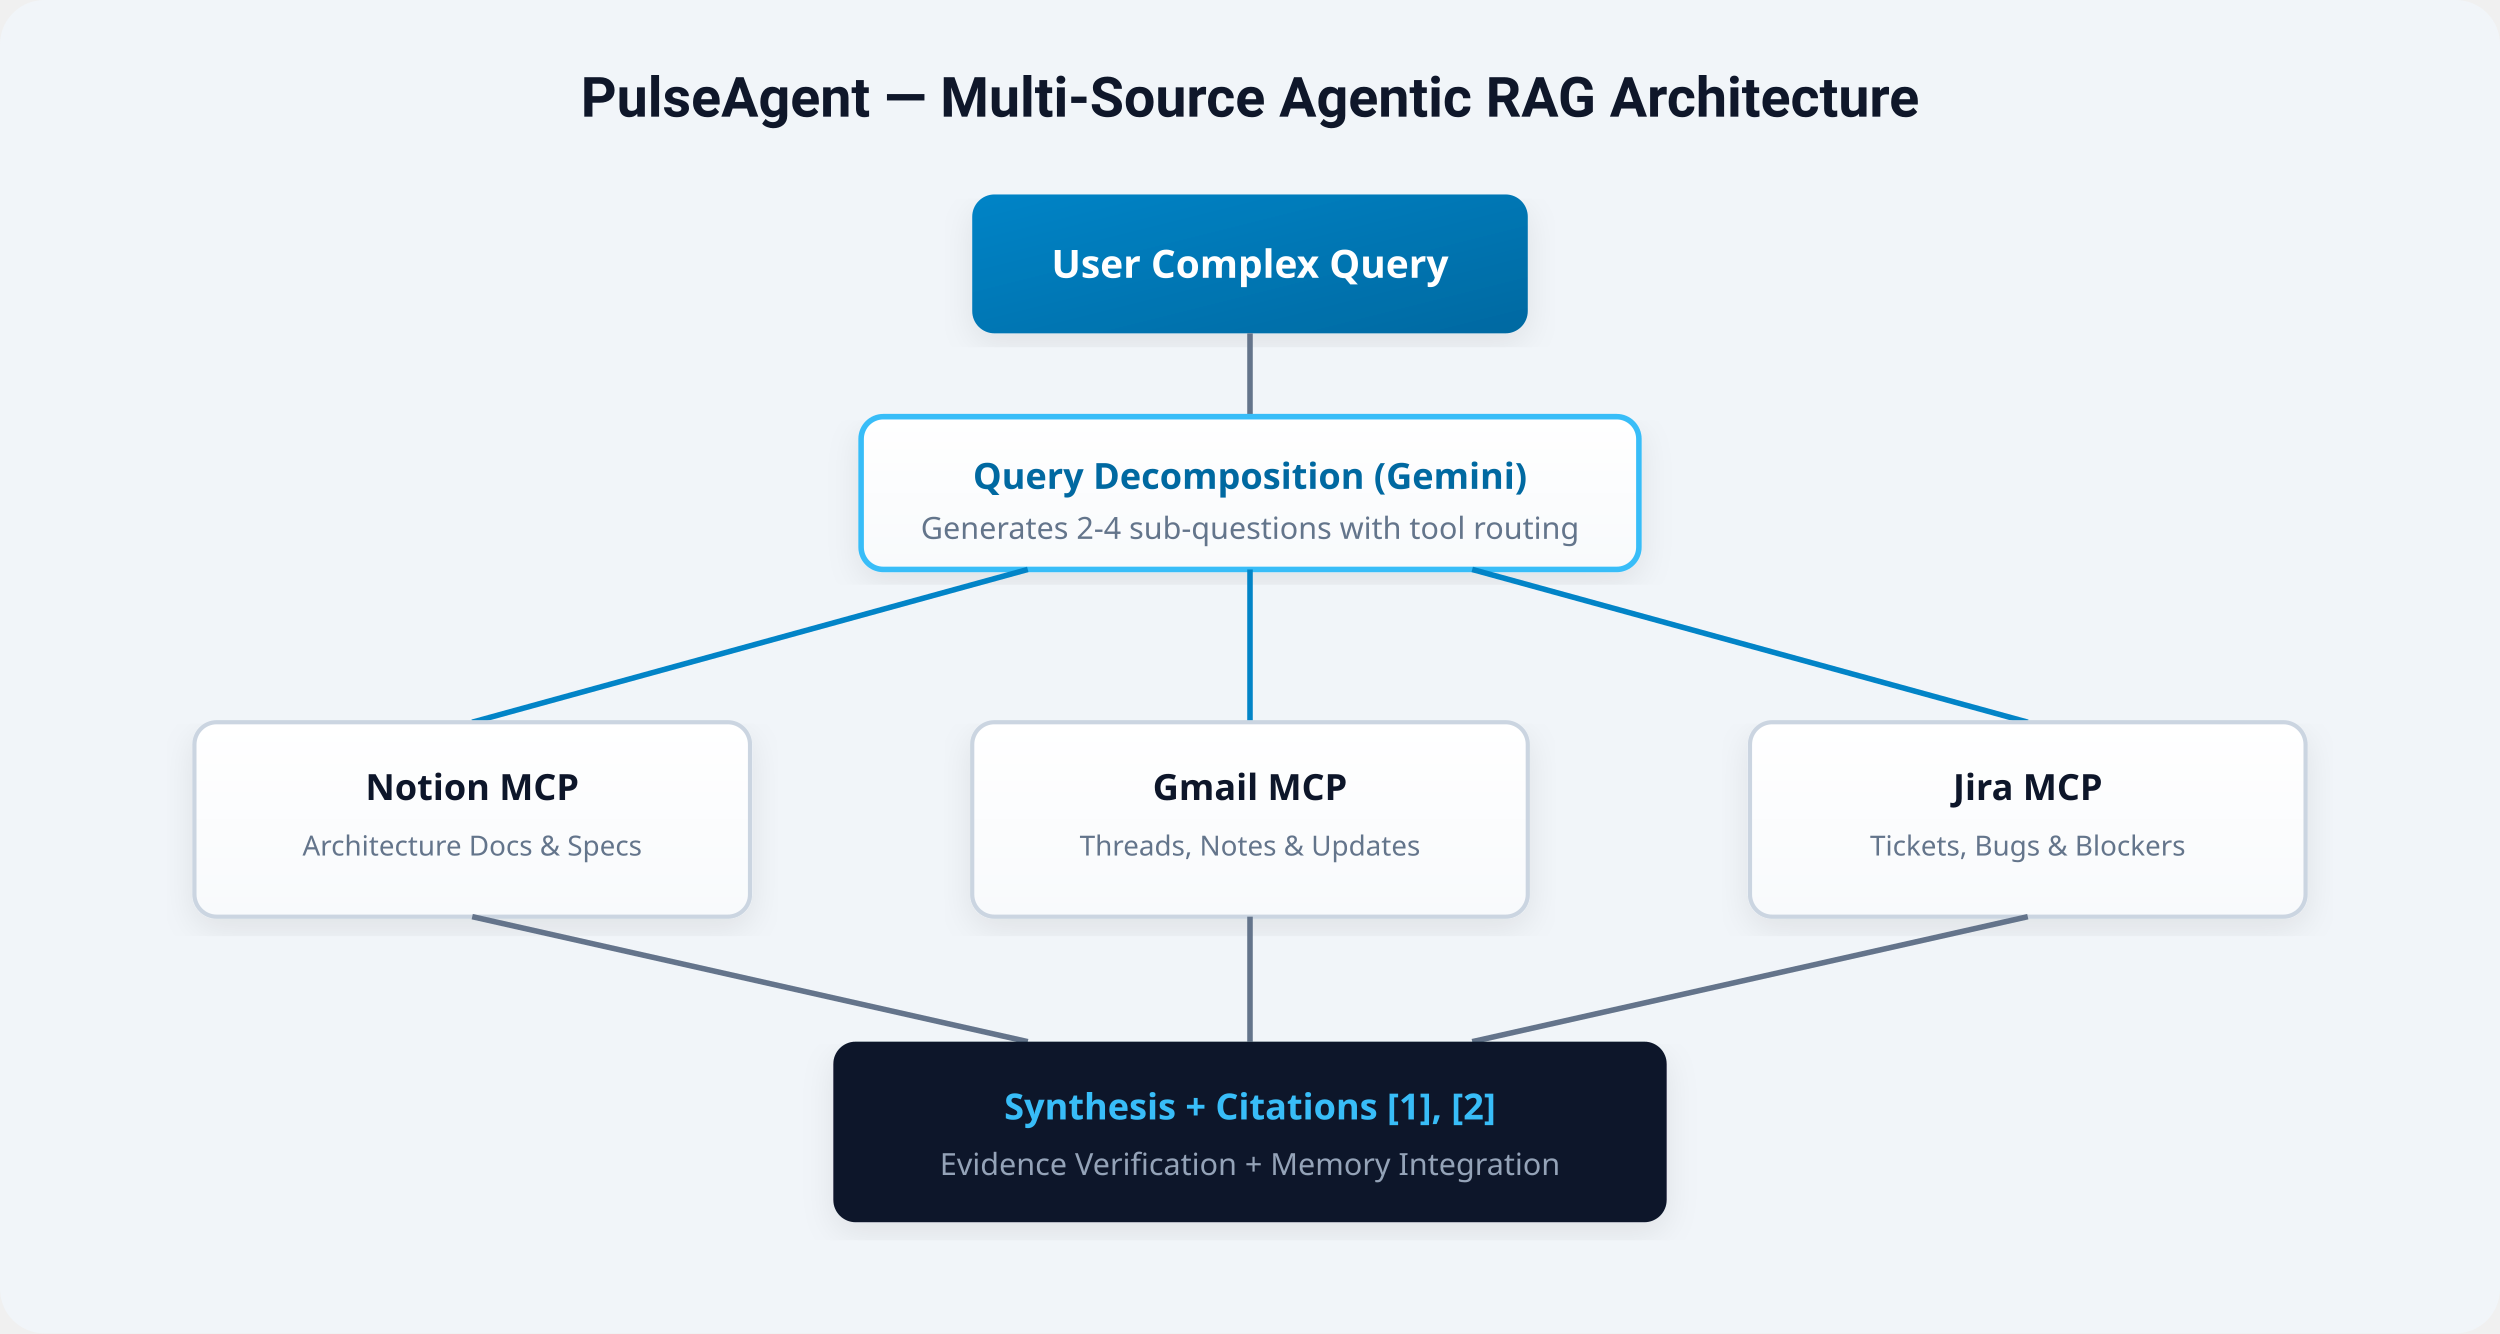
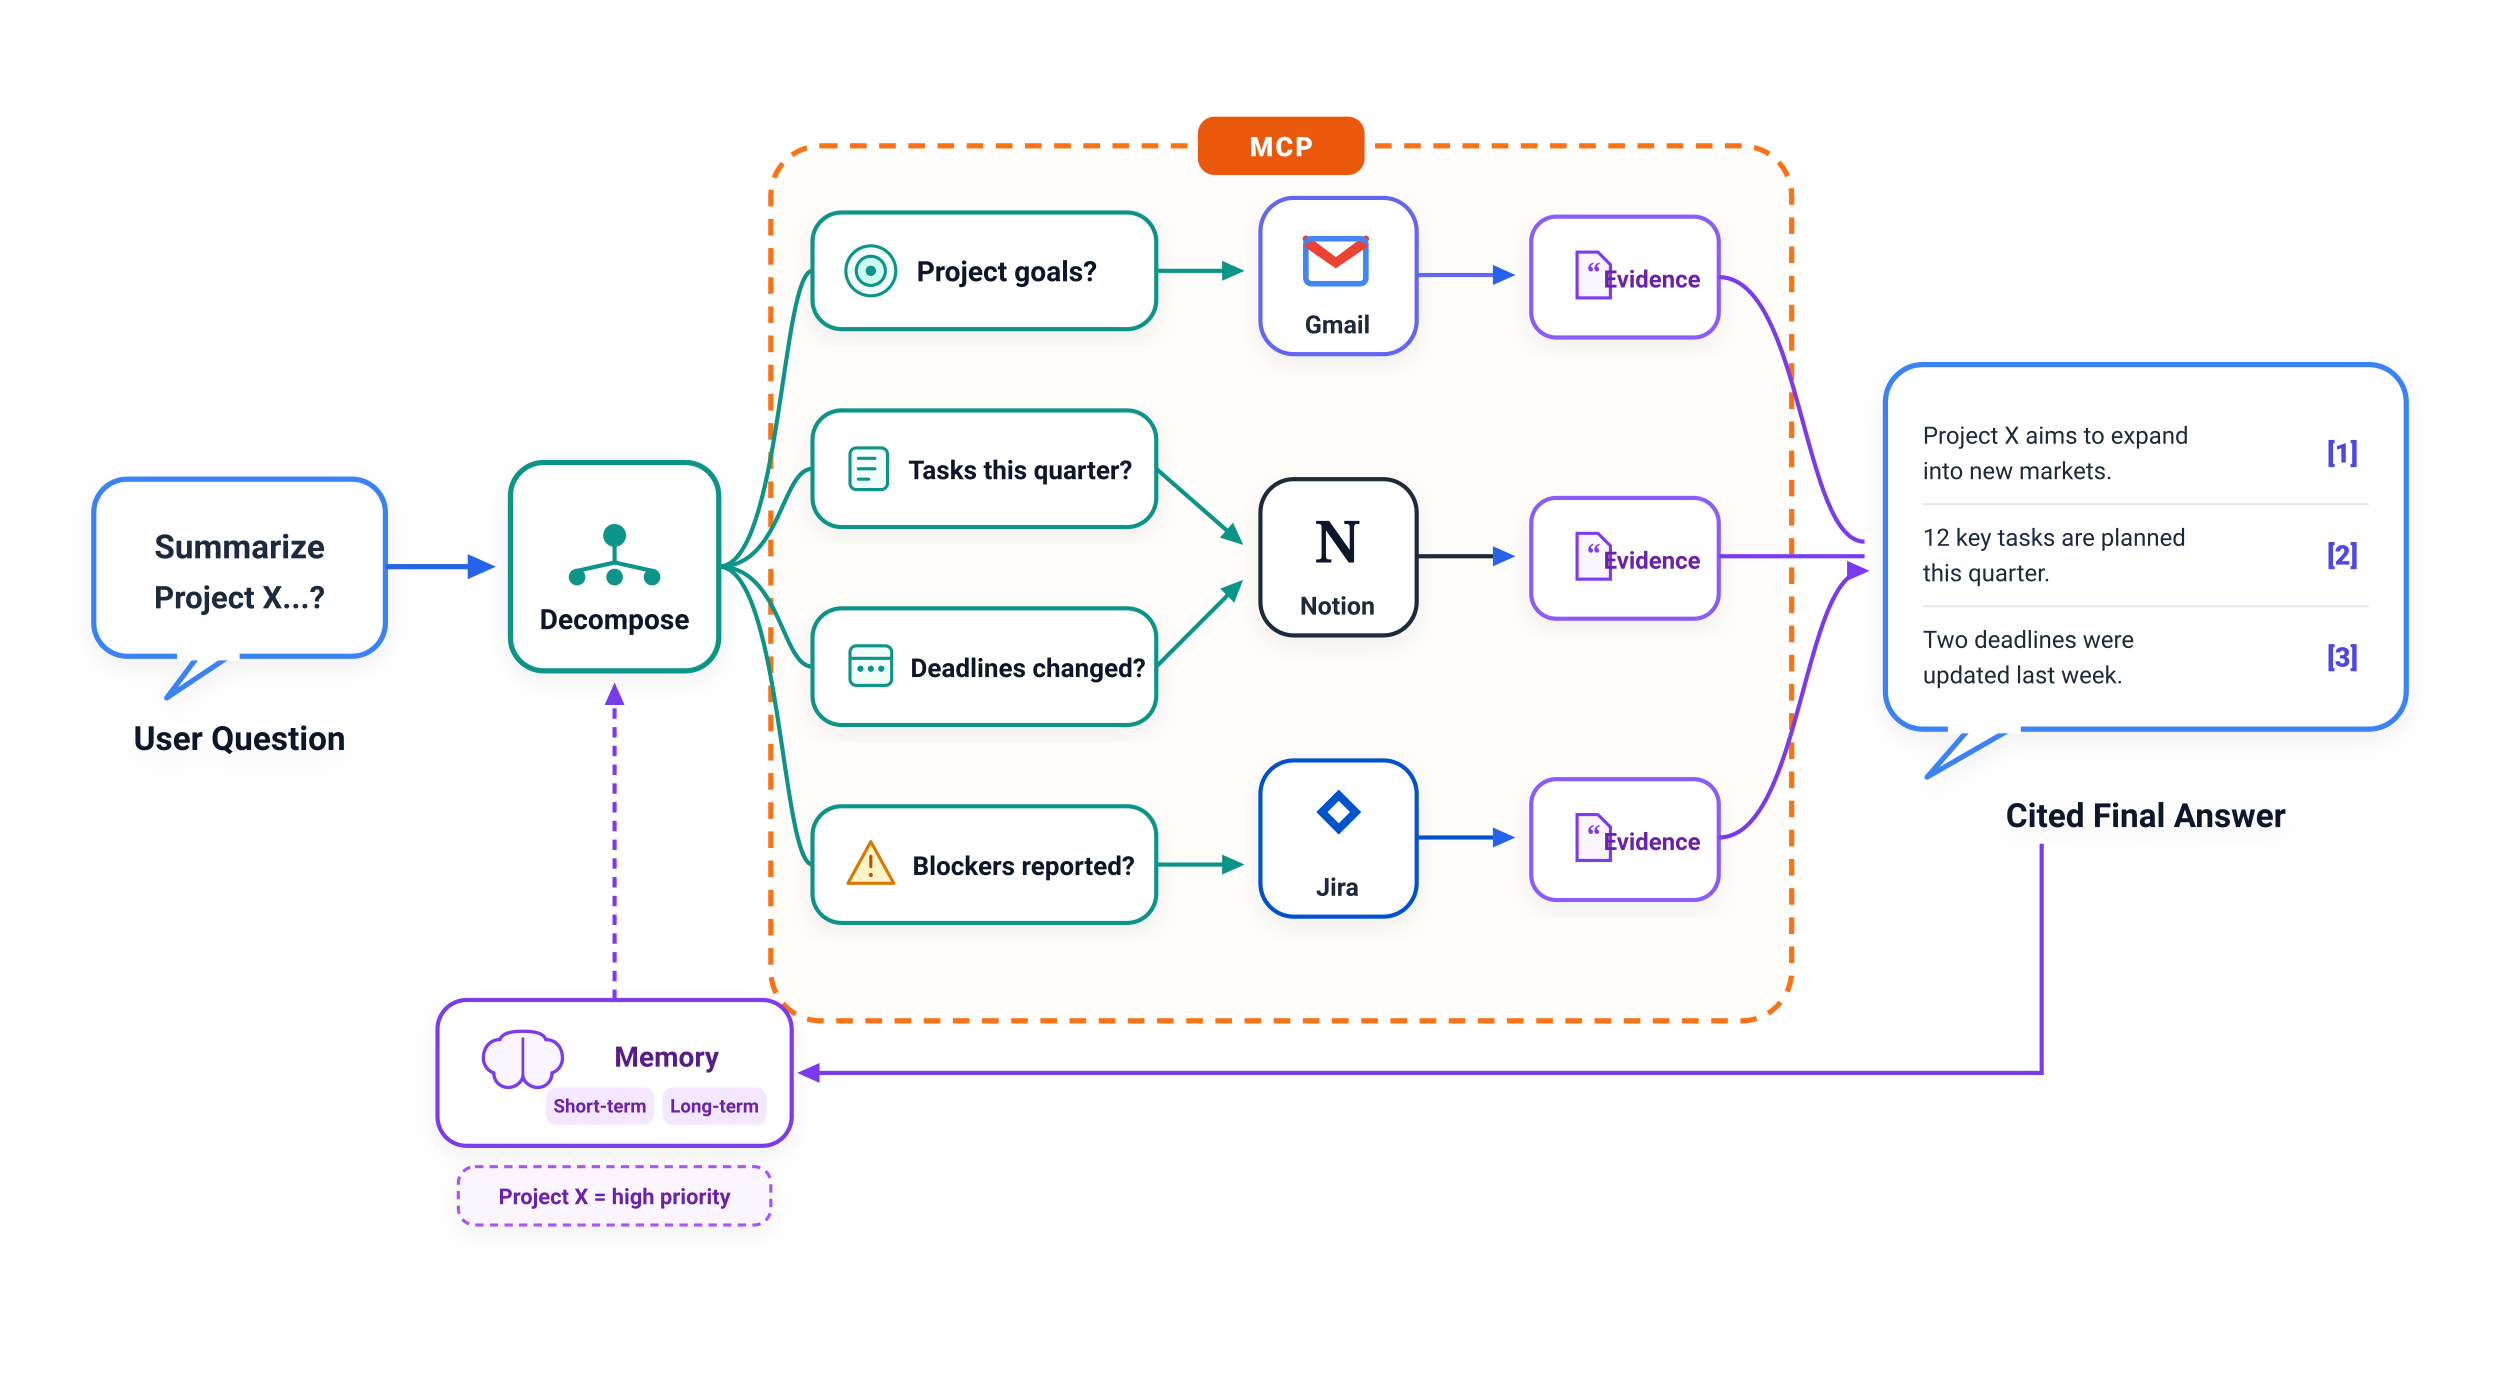
- <svg xmlns="http://www.w3.org/2000/svg" viewBox="0 0 900 480" width="100%" height="100%">
+ <svg xmlns="http://www.w3.org/2000/svg" viewBox="0 0 1200 660" width="100%" height="100%">
  <defs>
-     <linearGradient id="primary" x1="0%" y1="0%" x2="100%" y2="100%">
-       <stop offset="0%" stop-color="#0284c7" />
-       <stop offset="100%" stop-color="#0369a1" />
-     </linearGradient>
-     <linearGradient id="cardBg" x1="0%" y1="0%" x2="0%" y2="100%">
-       <stop offset="0%" stop-color="#ffffff" />
-       <stop offset="100%" stop-color="#f8fafc" />
-     </linearGradient>
-     <filter id="shadow" x="-5%" y="-5%" width="110%" height="115%">
-       <feDropShadow dx="0" dy="4" stdDeviation="6" flood-opacity="0.08" />
+     <filter id="cardShadow" x="-10%" y="-10%" width="120%" height="125%">
+       <feDropShadow dx="0" dy="4" stdDeviation="6" flood-color="#0f172a" flood-opacity="0.06" />
    </filter>
+     <filter id="glow" x="-20%" y="-20%" width="140%" height="140%">
+       <feGaussianBlur stdDeviation="3" result="glow" />
+       <feComposite in="SourceGraphic" in2="glow" operator="over" />
+     </filter>
+     <marker id="arrowBlue" viewBox="0 0 10 10" refX="7" refY="5" markerWidth="6" markerHeight="6" orient="auto-start-reverse">
+       <path d="M 0 1 L 9 5 L 0 9 z" fill="#2563eb" />
+     </marker>
+     <marker id="arrowTeal" viewBox="0 0 10 10" refX="7" refY="5" markerWidth="6" markerHeight="6" orient="auto-start-reverse">
+       <path d="M 0 1 L 9 5 L 0 9 z" fill="#0d9488" />
+     </marker>
+     <marker id="arrowPurple" viewBox="0 0 10 10" refX="7" refY="5" markerWidth="6" markerHeight="6" orient="auto-start-reverse">
+       <path d="M 0 1 L 9 5 L 0 9 z" fill="#7c3aed" />
+     </marker>
  </defs>
-   <rect width="900" height="480" fill="#f1f5f9" rx="16" />
-   <text x="450" y="42" text-anchor="middle" font-family="-apple-system, BlinkMacSystemFont, 'Segoe UI', Roboto, sans-serif" font-size="20" font-weight="bold" fill="#0f172a">PulseAgent — Multi-Source Agentic RAG Architecture</text>
-   <g transform="translate(350, 70)" filter="url(#shadow)">
-     <rect width="200" height="50" rx="8" fill="url(#primary)" />
-     <text x="100" y="30" text-anchor="middle" font-family="sans-serif" font-size="14" font-weight="bold" fill="#ffffff">User Complex Query</text>
+   <rect width="1200" height="660" fill="#ffffff" />
+   <g transform="translate(45, 230)" filter="url(#cardShadow)">
+     <rect width="140" height="85" rx="16" fill="#ffffff" stroke="#3b82f6" stroke-width="2.5" />
+     <path d="M 50 85 L 35 105 L 65 85 Z" fill="#ffffff" stroke="#3b82f6" stroke-width="2.5" stroke-linejoin="round" />
+     <rect x="40" y="82" width="30" height="5" fill="#ffffff" />
+     <text x="70" y="38" text-anchor="middle" font-family="-apple-system, BlinkMacSystemFont, 'Segoe UI', Roboto, sans-serif" font-size="16" font-weight="600" fill="#1e293b">Summarize</text>
+     <text x="70" y="62" text-anchor="middle" font-family="-apple-system, BlinkMacSystemFont, 'Segoe UI', Roboto, sans-serif" font-size="15" font-weight="600" fill="#1e293b">Project X...?</text>
+     <text x="70" y="130" text-anchor="middle" font-family="-apple-system, BlinkMacSystemFont, 'Segoe UI', Roboto, sans-serif" font-size="16" font-weight="700" fill="#0f172a">User Question</text>
  </g>
-   <path d="M 450 120 L 450 150" stroke="#64748b" stroke-width="2" marker-end="url(#arrow)" />
-   <g transform="translate(310, 150)" filter="url(#shadow)">
-     <rect width="280" height="55" rx="8" fill="url(#cardBg)" stroke="#38bdf8" stroke-width="2" />
-     <text x="140" y="26" text-anchor="middle" font-family="sans-serif" font-size="13" font-weight="bold" fill="#0369a1">Query Decomposition (Gemini)</text>
-     <text x="140" y="44" text-anchor="middle" font-family="sans-serif" font-size="11" fill="#64748b">Generates 2-4 sub-questions with tool routing</text>
+   <path d="M 185 272 L 235 272" stroke="#2563eb" stroke-width="2.5" marker-end="url(#arrowBlue)" />
+   <g transform="translate(245, 222)" filter="url(#cardShadow)">
+     <rect width="100" height="100" rx="16" fill="#ffffff" stroke="#0d9488" stroke-width="2.5" />
+     <circle cx="50" cy="35" r="5.5" fill="#0d9488" />
+     <circle cx="32" cy="55" r="4" fill="#0d9488" />
+     <circle cx="50" cy="55" r="4" fill="#0d9488" />
+     <circle cx="68" cy="55" r="4" fill="#0d9488" />
+     <path d="M 50 40 L 50 48 M 50 48 L 32 52 M 50 48 L 68 52" stroke="#0d9488" stroke-width="2" stroke-linecap="round" />
+     <text x="50" y="80" text-anchor="middle" font-family="-apple-system, BlinkMacSystemFont, 'Segoe UI', Roboto, sans-serif" font-size="13.5" font-weight="700" fill="#0f172a">Decompose</text>
  </g>
-   <path d="M 370 205 L 170 260" stroke="#0284c7" stroke-width="2" />
-   <path d="M 450 205 L 450 260" stroke="#0284c7" stroke-width="2" />
-   <path d="M 530 205 L 730 260" stroke="#0284c7" stroke-width="2" />
-   <g transform="translate(70, 260)" filter="url(#shadow)">
-     <rect width="200" height="70" rx="8" fill="url(#cardBg)" stroke="#cbd5e1" stroke-width="1.5" />
-     <text x="100" y="28" text-anchor="middle" font-family="sans-serif" font-size="13" font-weight="bold" fill="#0f172a">Notion MCP</text>
-     <text x="100" y="48" text-anchor="middle" font-family="sans-serif" font-size="10" fill="#64748b">Architecture Docs &amp; Specs</text>
+   <g transform="translate(370, 70)">
+     <rect width="490" height="420" rx="24" fill="#fffdfa" stroke="#f97316" stroke-width="2.5" stroke-dasharray="8,6" />
+     <rect x="205" y="-14" width="80" height="28" rx="8" fill="#ea580c" />
+     <text x="245" y="5" text-anchor="middle" font-family="-apple-system, BlinkMacSystemFont, 'Segoe UI', Roboto, sans-serif" font-size="13" font-weight="800" fill="#ffffff" letter-spacing="1">MCP</text>
+     <path d="M -25 202 C 5 202, 5 60, 20 60" fill="none" stroke="#0d9488" stroke-width="2" />
+     <path d="M -25 202 C 5 202, 5 155, 20 155" fill="none" stroke="#0d9488" stroke-width="2" />
+     <path d="M -25 202 C 5 202, 5 250, 20 250" fill="none" stroke="#0d9488" stroke-width="2" />
+     <path d="M -25 202 C 5 202, 5 345, 20 345" fill="none" stroke="#0d9488" stroke-width="2" />
+     <g transform="translate(20, 32)" filter="url(#cardShadow)">
+       <rect width="165" height="56" rx="14" fill="#ffffff" stroke="#0d9488" stroke-width="2" />
+       <circle cx="28" cy="28" r="12" fill="#f0fdfa" stroke="#0d9488" stroke-width="1.5" />
+       <circle cx="28" cy="28" r="7" fill="#ccfbf1" stroke="#0d9488" stroke-width="1.5" />
+       <circle cx="28" cy="28" r="2.5" fill="#0d9488" />
+       <text x="50" y="33" font-family="-apple-system, BlinkMacSystemFont, 'Segoe UI', Roboto, sans-serif" font-size="13.5" font-weight="600" fill="#0f172a">Project goals?</text>
+     </g>
+     <g transform="translate(20, 127)" filter="url(#cardShadow)">
+       <rect width="165" height="56" rx="14" fill="#ffffff" stroke="#0d9488" stroke-width="2" />
+       <rect x="18" y="18" width="18" height="20" rx="3" fill="#f0fdfa" stroke="#0d9488" stroke-width="1.5" />
+       <line x1="22" y1="23" x2="30" y2="23" stroke="#0d9488" stroke-width="1.5" stroke-linecap="round" />
+       <line x1="22" y1="28" x2="30" y2="28" stroke="#0d9488" stroke-width="1.5" stroke-linecap="round" />
+       <line x1="22" y1="33" x2="27" y2="33" stroke="#0d9488" stroke-width="1.5" stroke-linecap="round" />
+       <text x="46" y="33" font-family="-apple-system, BlinkMacSystemFont, 'Segoe UI', Roboto, sans-serif" font-size="12.5" font-weight="600" fill="#0f172a">Tasks this quarter?</text>
+     </g>
+     <g transform="translate(20, 222)" filter="url(#cardShadow)">
+       <rect width="165" height="56" rx="14" fill="#ffffff" stroke="#0d9488" stroke-width="2" />
+       <rect x="18" y="18" width="20" height="19" rx="3" fill="#f0fdfa" stroke="#0d9488" stroke-width="1.5" />
+       <line x1="18" y1="24" x2="38" y2="24" stroke="#0d9488" stroke-width="1.5" />
+       <circle cx="23" cy="29" r="1.5" fill="#0d9488" />
+       <circle cx="28" cy="29" r="1.5" fill="#0d9488" />
+       <circle cx="33" cy="29" r="1.5" fill="#0d9488" />
+       <text x="47" y="33" font-family="-apple-system, BlinkMacSystemFont, 'Segoe UI', Roboto, sans-serif" font-size="12.5" font-weight="600" fill="#0f172a">Deadlines changed?</text>
+     </g>
+     <g transform="translate(20, 317)" filter="url(#cardShadow)">
+       <rect width="165" height="56" rx="14" fill="#ffffff" stroke="#0d9488" stroke-width="2" />
+       <path d="M 28 17 L 39 37 L 17 37 Z" fill="#fef3c7" stroke="#d97706" stroke-width="1.5" stroke-linejoin="round" />
+       <line x1="28" y1="24" x2="28" y2="29" stroke="#b45309" stroke-width="1.5" stroke-linecap="round" />
+       <circle cx="28" cy="33" r="1" fill="#b45309" />
+       <text x="48" y="33" font-family="-apple-system, BlinkMacSystemFont, 'Segoe UI', Roboto, sans-serif" font-size="12.5" font-weight="600" fill="#0f172a">Blockers reported?</text>
+     </g>
+     <path d="M 185 60 L 225 60" stroke="#0d9488" stroke-width="2" marker-end="url(#arrowTeal)" />
+     <path d="M 185 155 L 225 190" stroke="#0d9488" stroke-width="2" marker-end="url(#arrowTeal)" />
+     <path d="M 185 250 L 225 210" stroke="#0d9488" stroke-width="2" marker-end="url(#arrowTeal)" />
+     <path d="M 185 345 L 225 345" stroke="#0d9488" stroke-width="2" marker-end="url(#arrowTeal)" />
+     <g transform="translate(235, 25)" filter="url(#cardShadow)">
+       <rect width="75" height="75" rx="16" fill="#ffffff" stroke="#6366f1" stroke-width="2" />
+       <g transform="translate(20, 16) scale(0.9)">
+         <path d="M 2 4 L 18 16 L 34 4" fill="none" stroke="#ea4335" stroke-width="3.5" stroke-linecap="round" stroke-linejoin="round" />
+         <rect x="2" y="4" width="32" height="24" rx="3" fill="none" stroke="#4285f4" stroke-width="3" />
+         <path d="M 2 7 L 18 18 L 34 7" stroke="#ea4335" stroke-width="3" fill="none" />
+       </g>
+       <text x="37" y="65" text-anchor="middle" font-family="-apple-system, BlinkMacSystemFont, 'Segoe UI', Roboto, sans-serif" font-size="12" font-weight="700" fill="#1e293b">Gmail</text>
+     </g>
+     <g transform="translate(235, 160)" filter="url(#cardShadow)">
+       <rect width="75" height="75" rx="16" fill="#ffffff" stroke="#1e293b" stroke-width="2" />
+       <text x="37" y="40" text-anchor="middle" font-family="serif" font-size="28" font-weight="900" fill="#0f172a">N</text>
+       <text x="37" y="65" text-anchor="middle" font-family="-apple-system, BlinkMacSystemFont, 'Segoe UI', Roboto, sans-serif" font-size="12" font-weight="700" fill="#1e293b">Notion</text>
+     </g>
+     <g transform="translate(235, 295)" filter="url(#cardShadow)">
+       <rect width="75" height="75" rx="16" fill="#ffffff" stroke="#0052cc" stroke-width="2" />
+       <g transform="translate(25, 14) scale(0.9)">
+         <path d="M 14 0 L 26 12 L 14 24 L 2 12 Z" fill="#0052cc" />
+         <path d="M 14 6 L 20 12 L 14 18 L 8 12 Z" fill="#ffffff" />
+       </g>
+       <text x="37" y="65" text-anchor="middle" font-family="-apple-system, BlinkMacSystemFont, 'Segoe UI', Roboto, sans-serif" font-size="12" font-weight="700" fill="#1e293b">Jira</text>
+     </g>
+     <path d="M 310 62 L 355 62" stroke="#6366f1" stroke-width="2" marker-end="url(#arrowBlue)" />
+     <path d="M 310 197 L 355 197" stroke="#1e293b" stroke-width="2" marker-end="url(#arrowBlue)" />
+     <path d="M 310 332 L 355 332" stroke="#0052cc" stroke-width="2" marker-end="url(#arrowBlue)" />
+     <g transform="translate(365, 34)" filter="url(#cardShadow)">
+       <rect width="90" height="58" rx="12" fill="#ffffff" stroke="#8b5cf6" stroke-width="2" />
+       <path d="M 22 17 L 32 17 L 38 23 L 38 39 L 22 39 Z" fill="#faf5ff" stroke="#7c3aed" stroke-width="1.5" />
+       <text x="30" y="32" text-anchor="middle" font-family="serif" font-size="14" font-weight="bold" fill="#7c3aed">“</text>
+       <text x="58" y="34" text-anchor="middle" font-family="-apple-system, BlinkMacSystemFont, 'Segoe UI', Roboto, sans-serif" font-size="11.5" font-weight="700" fill="#6b21a8">Evidence</text>
+     </g>
+     <g transform="translate(365, 169)" filter="url(#cardShadow)">
+       <rect width="90" height="58" rx="12" fill="#ffffff" stroke="#8b5cf6" stroke-width="2" />
+       <path d="M 22 17 L 32 17 L 38 23 L 38 39 L 22 39 Z" fill="#faf5ff" stroke="#7c3aed" stroke-width="1.5" />
+       <text x="30" y="32" text-anchor="middle" font-family="serif" font-size="14" font-weight="bold" fill="#7c3aed">“</text>
+       <text x="58" y="34" text-anchor="middle" font-family="-apple-system, BlinkMacSystemFont, 'Segoe UI', Roboto, sans-serif" font-size="11.5" font-weight="700" fill="#6b21a8">Evidence</text>
+     </g>
+     <g transform="translate(365, 304)" filter="url(#cardShadow)">
+       <rect width="90" height="58" rx="12" fill="#ffffff" stroke="#8b5cf6" stroke-width="2" />
+       <path d="M 22 17 L 32 17 L 38 23 L 38 39 L 22 39 Z" fill="#faf5ff" stroke="#7c3aed" stroke-width="1.5" />
+       <text x="30" y="32" text-anchor="middle" font-family="serif" font-size="14" font-weight="bold" fill="#7c3aed">“</text>
+       <text x="58" y="34" text-anchor="middle" font-family="-apple-system, BlinkMacSystemFont, 'Segoe UI', Roboto, sans-serif" font-size="11.5" font-weight="700" fill="#6b21a8">Evidence</text>
+     </g>
  </g>
-   <g transform="translate(350, 260)" filter="url(#shadow)">
-     <rect width="200" height="70" rx="8" fill="url(#cardBg)" stroke="#cbd5e1" stroke-width="1.5" />
-     <text x="100" y="28" text-anchor="middle" font-family="sans-serif" font-size="13" font-weight="bold" fill="#0f172a">Gmail MCP</text>
-     <text x="100" y="48" text-anchor="middle" font-family="sans-serif" font-size="10" fill="#64748b">Threads, Notes &amp; Updates</text>
+   <path d="M 825 133 C 865 133, 865 260, 895 260" fill="none" stroke="#7c3aed" stroke-width="2" />
+   <path d="M 825 267 L 895 267" fill="none" stroke="#7c3aed" stroke-width="2" />
+   <path d="M 825 402 C 865 402, 865 274, 895 274" fill="none" stroke="#7c3aed" stroke-width="2" marker-end="url(#arrowPurple)" />
+   <g transform="translate(905, 175)" filter="url(#cardShadow)">
+     <rect width="250" height="175" rx="18" fill="#ffffff" stroke="#3b82f6" stroke-width="2.5" />
+     <path d="M 40 175 L 20 198 L 60 175 Z" fill="#ffffff" stroke="#3b82f6" stroke-width="2.5" stroke-linejoin="round" />
+     <rect x="30" y="172" width="35" height="5" fill="#ffffff" />
+     <text x="18" y="38" font-family="-apple-system, BlinkMacSystemFont, 'Segoe UI', Roboto, sans-serif" font-size="11.5" fill="#1e293b">Project X aims to expand</text>
+     <text x="18" y="55" font-family="-apple-system, BlinkMacSystemFont, 'Segoe UI', Roboto, sans-serif" font-size="11.5" fill="#1e293b">into new markets.</text>
+     <text x="212" y="47" font-family="-apple-system, BlinkMacSystemFont, 'Segoe UI', Roboto, sans-serif" font-size="13" font-weight="800" fill="#4f46e5">[1]</text>
+     <line x1="18" y1="67" x2="232" y2="67" stroke="#e2e8f0" stroke-width="1" />
+     <text x="18" y="87" font-family="-apple-system, BlinkMacSystemFont, 'Segoe UI', Roboto, sans-serif" font-size="11.5" fill="#1e293b">12 key tasks are planned</text>
+     <text x="18" y="104" font-family="-apple-system, BlinkMacSystemFont, 'Segoe UI', Roboto, sans-serif" font-size="11.5" fill="#1e293b">this quarter.</text>
+     <text x="212" y="96" font-family="-apple-system, BlinkMacSystemFont, 'Segoe UI', Roboto, sans-serif" font-size="13" font-weight="800" fill="#4f46e5">[2]</text>
+     <line x1="18" y1="116" x2="232" y2="116" stroke="#e2e8f0" stroke-width="1" />
+     <text x="18" y="136" font-family="-apple-system, BlinkMacSystemFont, 'Segoe UI', Roboto, sans-serif" font-size="11.5" fill="#1e293b">Two deadlines were</text>
+     <text x="18" y="153" font-family="-apple-system, BlinkMacSystemFont, 'Segoe UI', Roboto, sans-serif" font-size="11.5" fill="#1e293b">updated last week.</text>
+     <text x="212" y="145" font-family="-apple-system, BlinkMacSystemFont, 'Segoe UI', Roboto, sans-serif" font-size="13" font-weight="800" fill="#4f46e5">[3]</text>
+     <text x="125" y="222" text-anchor="middle" font-family="-apple-system, BlinkMacSystemFont, 'Segoe UI', Roboto, sans-serif" font-size="16" font-weight="700" fill="#0f172a">Cited Final Answer</text>
  </g>
-   <g transform="translate(630, 260)" filter="url(#shadow)">
-     <rect width="200" height="70" rx="8" fill="url(#cardBg)" stroke="#cbd5e1" stroke-width="1.5" />
-     <text x="100" y="28" text-anchor="middle" font-family="sans-serif" font-size="13" font-weight="bold" fill="#0f172a">Jira MCP</text>
-     <text x="100" y="48" text-anchor="middle" font-family="sans-serif" font-size="10" fill="#64748b">Tickets, Bugs &amp; Blockers</text>
+   <g transform="translate(210, 480)" filter="url(#cardShadow)">
+     <rect width="170" height="70" rx="14" fill="#ffffff" stroke="#7c3aed" stroke-width="2" />
+     <g transform="translate(18, 14)">
+       <path d="M 12 5 C 7 5, 4 9, 4 14 C 4 17, 6 20, 9 21 C 9 25, 12 28, 16 28 C 19 28, 22 26, 23 23 C 24 26, 27 28, 30 28 C 34 28, 37 25, 37 21 C 40 20, 42 17, 42 14 C 42 9, 39 5, 34 5 C 33 2, 29 1, 23 1 C 17 1, 13 2, 12 5 Z" fill="#faf5ff" stroke="#7c3aed" stroke-width="1.6" />
+       <path d="M 23 4 L 23 25" stroke="#7c3aed" stroke-width="1.3" />
+     </g>
+     <text x="110" y="32" text-anchor="middle" font-family="-apple-system, BlinkMacSystemFont, 'Segoe UI', Roboto, sans-serif" font-size="13.5" font-weight="700" fill="#581c87">Memory</text>
+     <rect x="52" y="42" width="52" height="18" rx="5" fill="#f3e8ff" />
+     <text x="78" y="54" text-anchor="middle" font-family="-apple-system, BlinkMacSystemFont, 'Segoe UI', Roboto, sans-serif" font-size="9" font-weight="600" fill="#6b21a8">Short-term</text>
+     <rect x="108" y="42" width="50" height="18" rx="5" fill="#f3e8ff" />
+     <text x="133" y="54" text-anchor="middle" font-family="-apple-system, BlinkMacSystemFont, 'Segoe UI', Roboto, sans-serif" font-size="9" font-weight="600" fill="#6b21a8">Long-term</text>
+     <g transform="translate(10, 80)">
+       <rect width="150" height="28" rx="8" fill="#faf5ff" stroke="#a855f7" stroke-width="1.5" stroke-dasharray="4,3" />
+       <text x="75" y="18" text-anchor="middle" font-family="-apple-system, BlinkMacSystemFont, 'Segoe UI', Roboto, sans-serif" font-size="10.5" font-weight="600" fill="#6b21a8">Project X = high priority</text>
+     </g>
  </g>
-   <path d="M 170 330 L 370 375" stroke="#64748b" stroke-width="2" />
-   <path d="M 450 330 L 450 375" stroke="#64748b" stroke-width="2" />
-   <path d="M 730 330 L 530 375" stroke="#64748b" stroke-width="2" />
-   <g transform="translate(300, 375)" filter="url(#shadow)">
-     <rect width="300" height="65" rx="8" fill="#0f172a" />
-     <text x="150" y="28" text-anchor="middle" font-family="sans-serif" font-size="13" font-weight="bold" fill="#38bdf8">Synthesis + Citations [1], [2]</text>
-     <text x="150" y="48" text-anchor="middle" font-family="sans-serif" font-size="11" fill="#94a3b8">Evidence Verification + Memory Integration</text>
-   </g>
+   <path d="M 295 480 L 295 330" stroke="#7c3aed" stroke-width="2" stroke-dasharray="5,4" marker-end="url(#arrowPurple)" />
+   <path d="M 980 405 L 980 515 L 385 515" fill="none" stroke="#7c3aed" stroke-width="2" marker-end="url(#arrowPurple)" />
</svg>
